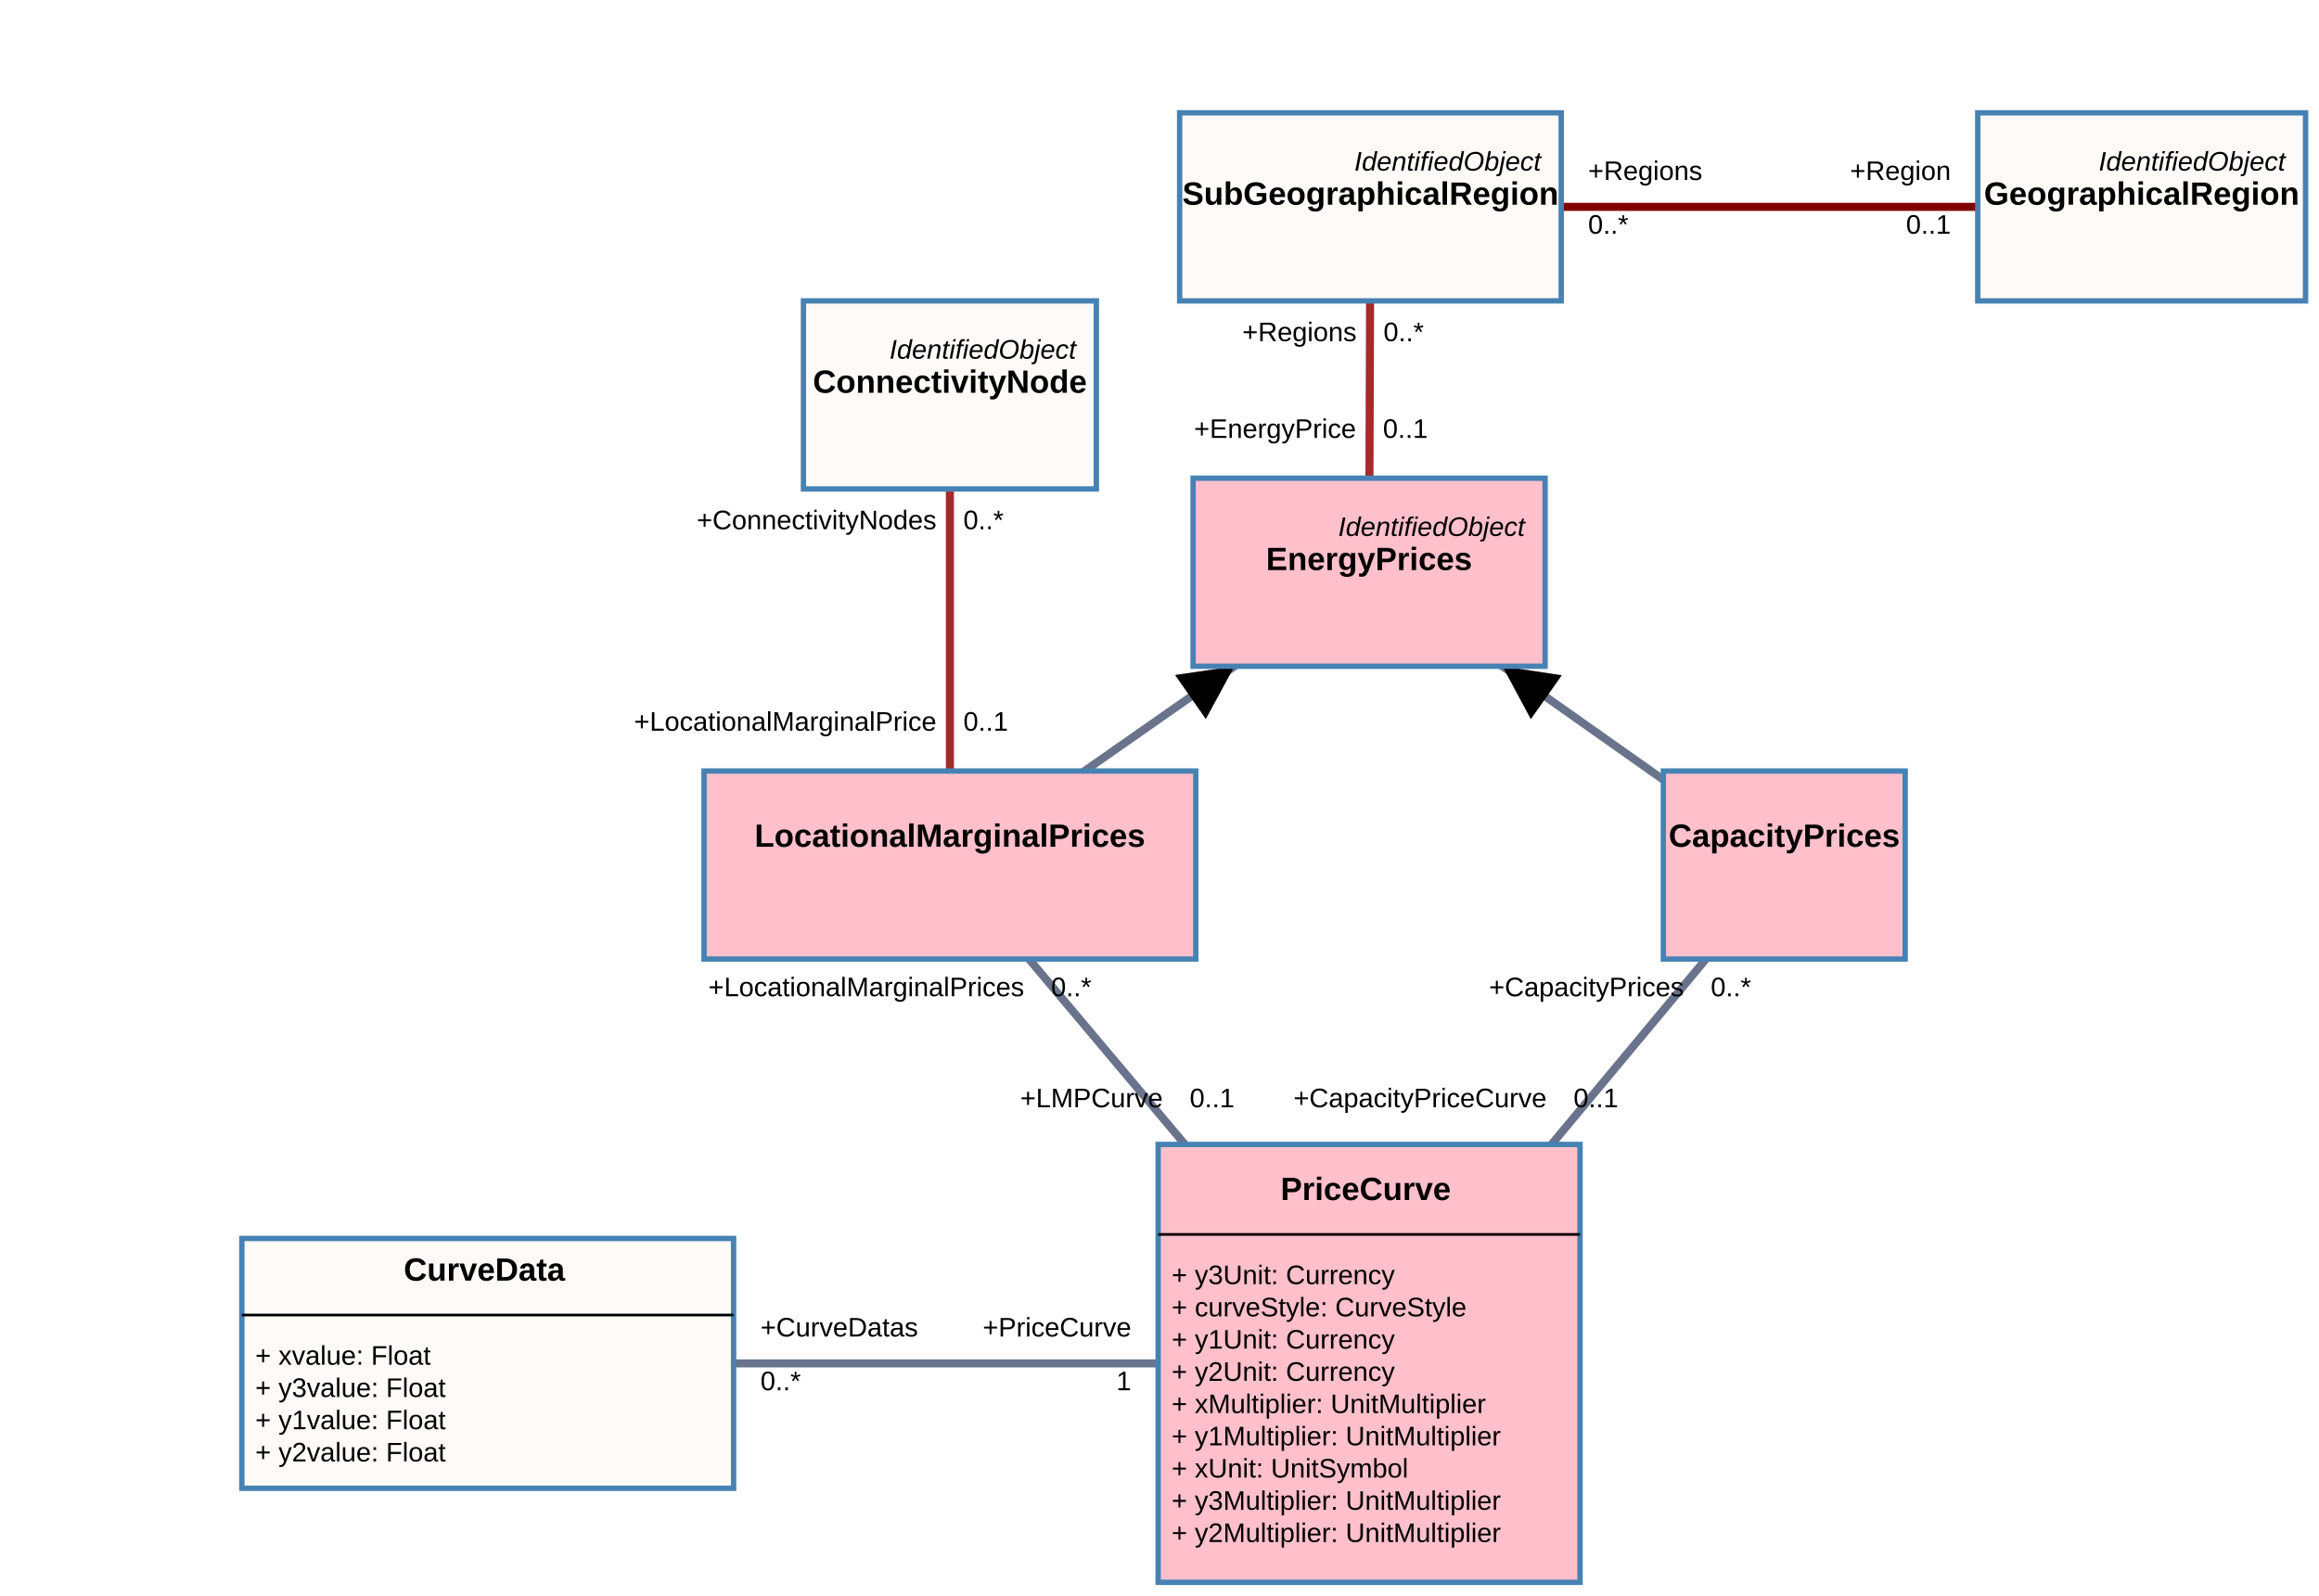
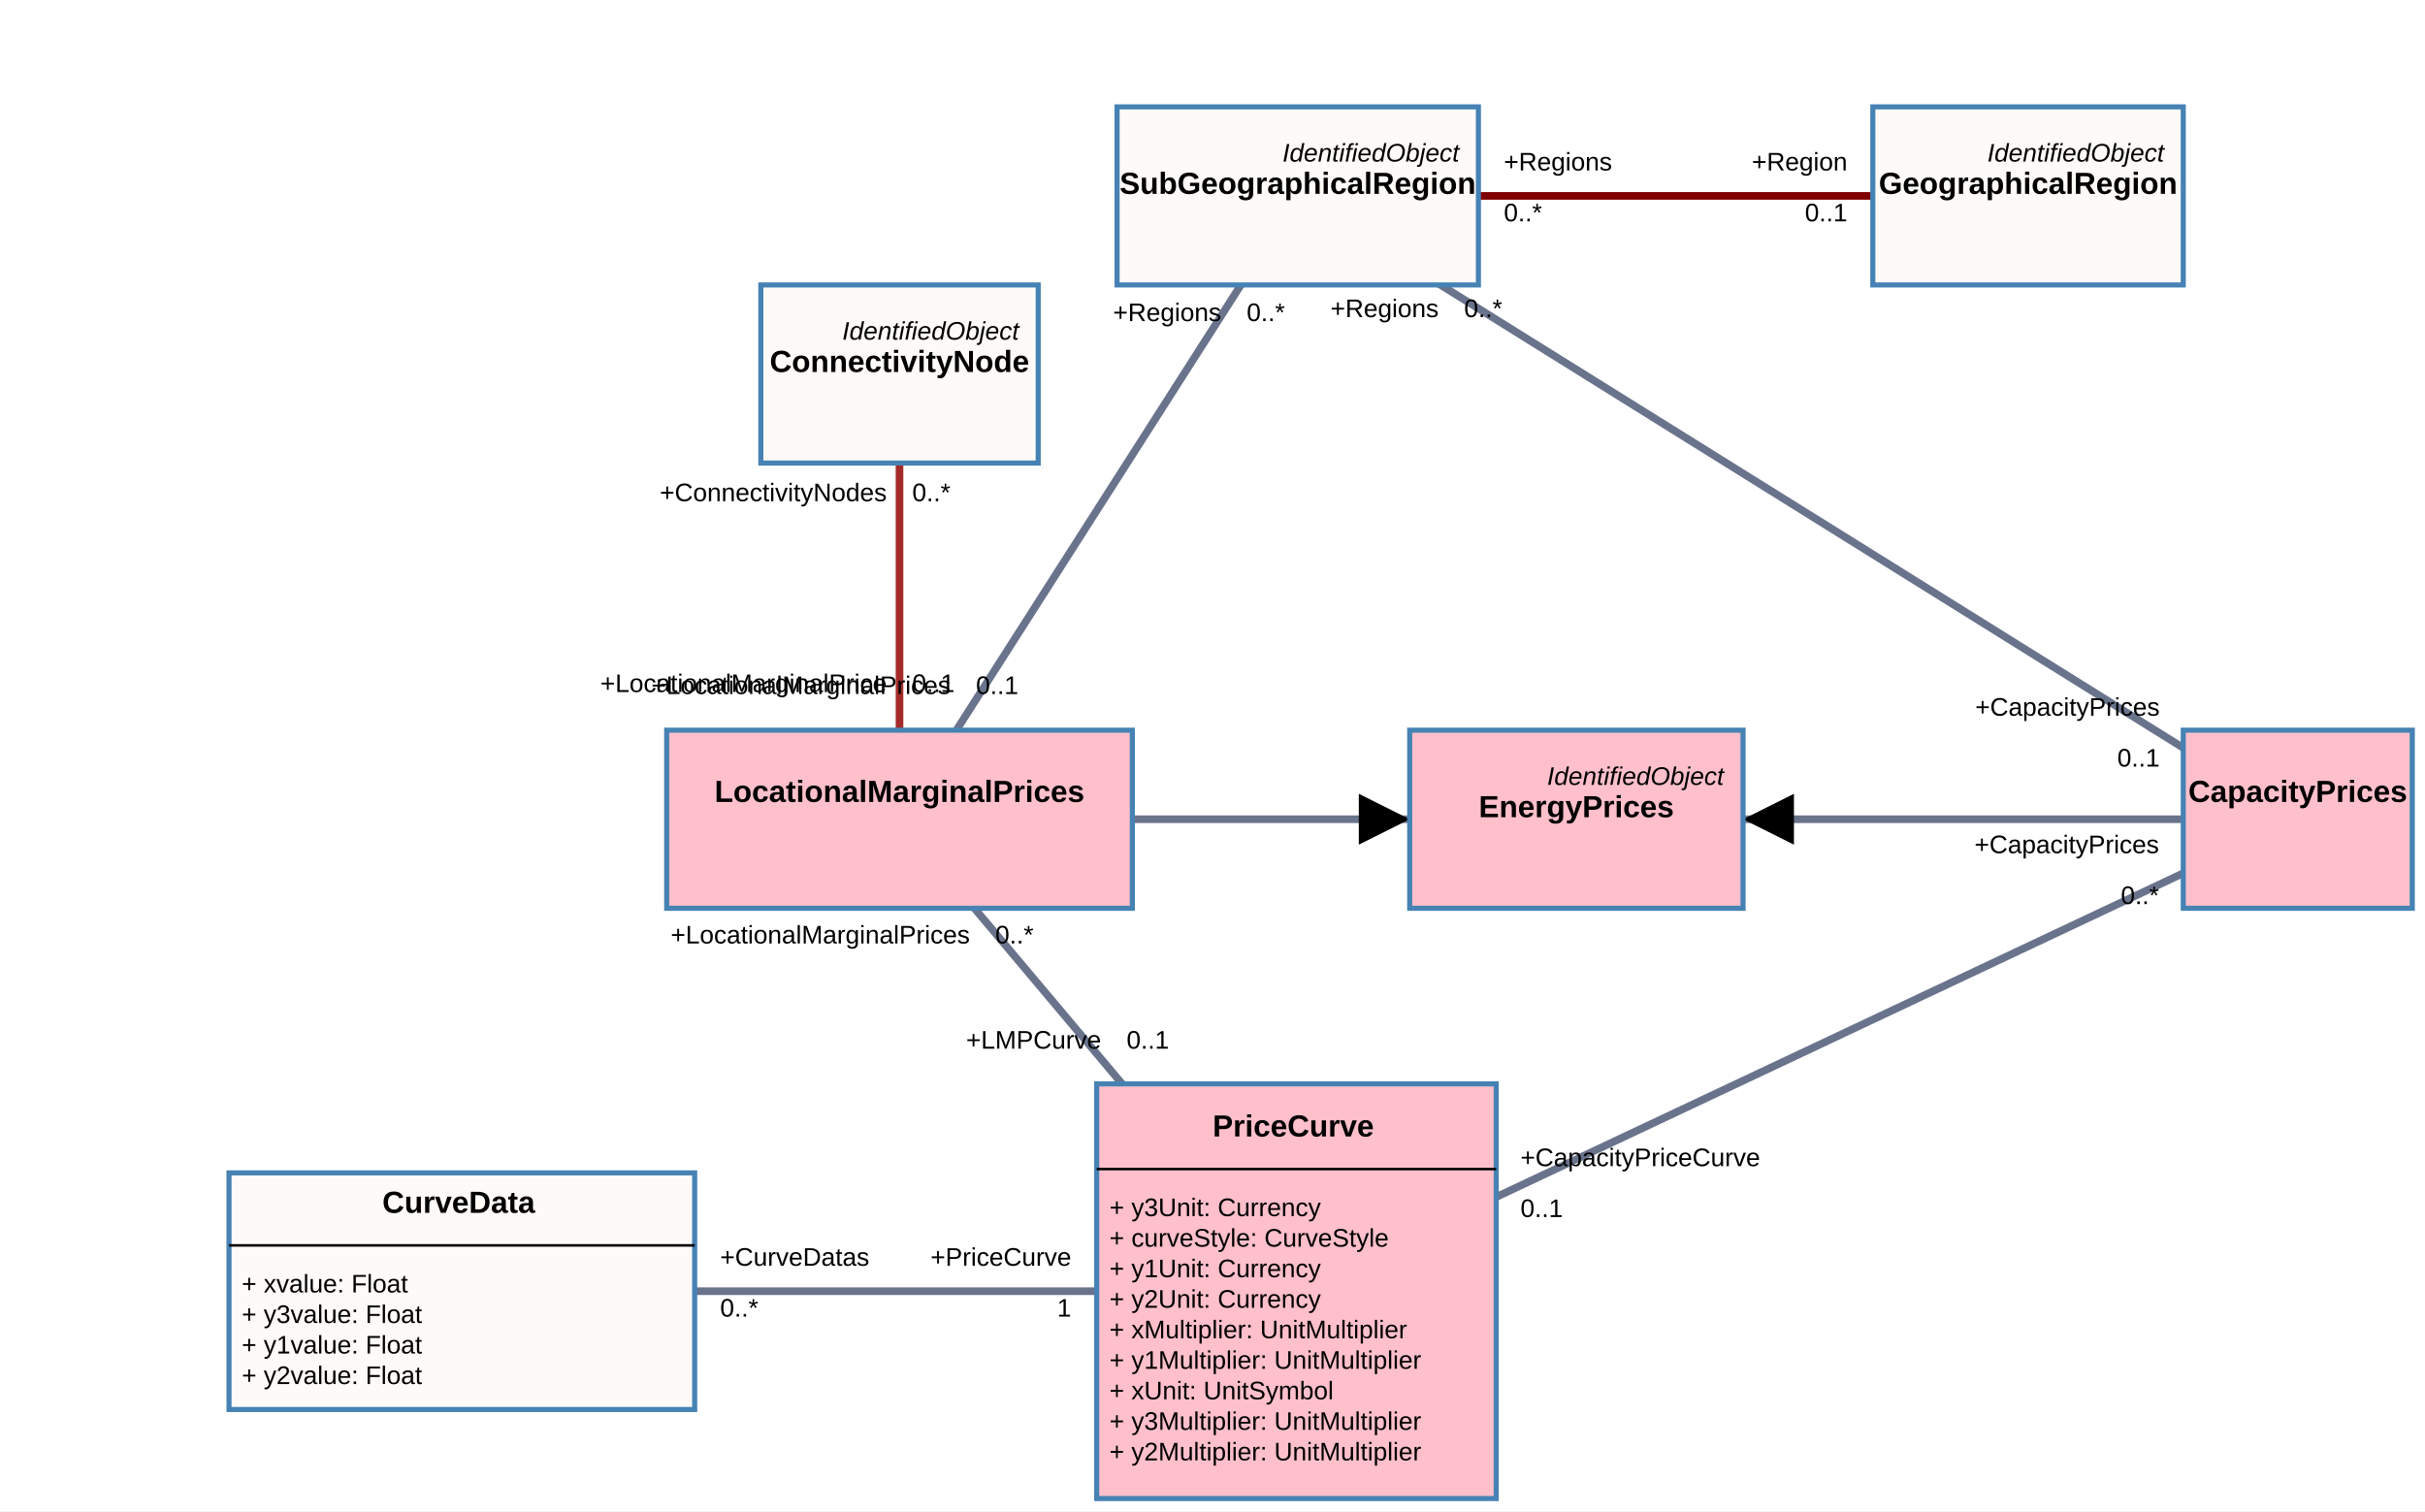
- <svg xmlns="http://www.w3.org/2000/svg" width="863" height="594">
+ <svg xmlns="http://www.w3.org/2000/svg" width="953" height="594">
  <rect width="100%" height="100%" fill="white" />
  <g class="zoom-group">
    <defs>
      <marker id="arrowhead" viewBox="-0 -5 10 10" refX="5" refY="0" orient="auto" markerWidth="10" markerHeight="10" xoverflow="visible">
        <path d="M 0,-5 L 10 ,0 L 0,5" fill="black" style="stroke: none;" />
      </marker>
    </defs>
    <line class="link" x1="797" y1="77" x2="510" y2="77" stroke="#800000" stroke-width="3" />
-     <line class="link" x1="353.5" y1="322" x2="509.5" y2="213" stroke="#69738c" stroke-width="3" marker-end="url(#arrowhead)" />
-     <line class="link" x1="664" y1="322" x2="509.5" y2="213" stroke="#69738c" stroke-width="3" marker-end="url(#arrowhead)" />
+     <line class="link" x1="353.5" y1="322" x2="619.5" y2="322" stroke="#69738c" stroke-width="3" marker-end="url(#arrowhead)" />
+     <line class="link" x1="903" y1="322" x2="619.5" y2="322" stroke="#69738c" stroke-width="3" marker-end="url(#arrowhead)" />
    <line class="link" x1="509.5" y1="507.5" x2="181.5" y2="507.5" stroke="#69738c" stroke-width="3" />
-     <line class="link" x1="509.5" y1="507.5" x2="664" y2="322" stroke="#69738c" stroke-width="3" />
+     <line class="link" x1="509.5" y1="507.5" x2="903" y2="322" stroke="#69738c" stroke-width="3" />
    <line class="link" x1="353.5" y1="322" x2="509.5" y2="507.5" stroke="#69738c" stroke-width="3" />
-     <line class="link" x1="509.5" y1="213" x2="510" y2="77" stroke="#a52a2a" stroke-width="3" />
    <line class="link" x1="353.5" y1="322" x2="353.5" y2="147" stroke="#a52a2a" stroke-width="3" />
-     <line class="arrow" x2="451.211" y2="253.728" x1="353.5" y1="322" stroke="#69738c" stroke-width="2" marker-end="url(#arrowhead)" />
-     <line class="arrow" x2="567.281" y2="253.765" x1="664" y1="322" stroke="#69738c" stroke-width="2" marker-end="url(#arrowhead)" />
+     <line class="link" x1="510" y1="77" x2="903" y2="322" stroke="#69738c" stroke-width="3" />
+     <line class="link" x1="510" y1="77" x2="353.5" y2="322" stroke="#69738c" stroke-width="3" />
+     <line class="arrow" x2="544" y2="322" x1="353.5" y1="322" stroke="#69738c" stroke-width="2" marker-end="url(#arrowhead)" />
+     <line class="arrow" x2="695" y2="322" x1="903" y1="322" stroke="#69738c" stroke-width="2" marker-end="url(#arrowhead)" />
    <g class="draggable" transform="translate(90, 461)">
      <rect class="box" width="183" height="93" style="fill: #fdfaf7; stroke: steelblue; stroke-width: 2px; cursor: move;" />
      <text x="0" y="0" text-anchor="start" font-size="10px">
        <tspan x="91.5" y="11.5" dy=".35em" text-anchor="middle" style="font-family: Arial, sans-serif; font-weight: 700; font-style: normal; fill: black; font-size: 12px; pointer-events: none;">CurveData</tspan>
        <tspan x="5" y="43.5" dy=".35em" text-anchor="start" style="font-family: Arial, sans-serif; font-weight: 400; font-style: normal; fill: black; font-size: 10px; pointer-events: none;">+   xvalue: Float</tspan>
        <tspan x="5" y="55.5" dy=".35em" text-anchor="start" style="font-family: Arial, sans-serif; font-weight: 400; font-style: normal; fill: black; font-size: 10px; pointer-events: none;">+   y3value: Float</tspan>
        <tspan x="5" y="67.5" dy=".35em" text-anchor="start" style="font-family: Arial, sans-serif; font-weight: 400; font-style: normal; fill: black; font-size: 10px; pointer-events: none;">+   y1value: Float</tspan>
        <tspan x="5" y="79.5" dy=".35em" text-anchor="start" style="font-family: Arial, sans-serif; font-weight: 400; font-style: normal; fill: black; font-size: 10px; pointer-events: none;">+   y2value: Float</tspan>
      </text>
      <line x1="0" x2="183" y1="28.5" y2="28.5" stroke="black" stroke-width="1" />
    </g>
    <g class="draggable" transform="translate(299, 112)">
      <rect class="box" width="109" height="70" style="fill: #fdfaf7; stroke: steelblue; stroke-width: 2px; cursor: move;" />
      <text x="0" y="0" text-anchor="start" font-size="10px">
        <tspan x="104" y="18" dy=".35em" text-anchor="end" style="font-family: Arial, sans-serif; font-weight: 400; font-style: italic; fill: black; font-size: 10px; pointer-events: none;">IdentifiedObject</tspan>
        <tspan x="54.5" y="30" dy=".35em" text-anchor="middle" style="font-family: Arial, sans-serif; font-weight: 700; font-style: normal; fill: black; font-size: 12px; pointer-events: none;">ConnectivityNode</tspan>
      </text>
    </g>
    <g class="draggable" transform="translate(439, 42)">
      <rect class="box" width="142" height="70" style="fill: #fdfaf7; stroke: steelblue; stroke-width: 2px; cursor: move;" />
      <text x="0" y="0" text-anchor="start" font-size="10px">
        <tspan x="137" y="18" dy=".35em" text-anchor="end" style="font-family: Arial, sans-serif; font-weight: 400; font-style: italic; fill: black; font-size: 10px; pointer-events: none;">IdentifiedObject</tspan>
        <tspan x="71" y="30" dy=".35em" text-anchor="middle" style="font-family: Arial, sans-serif; font-weight: 700; font-style: normal; fill: black; font-size: 12px; pointer-events: none;">SubGeographicalRegion</tspan>
      </text>
    </g>
    <g class="draggable" transform="translate(736, 42)">
      <rect class="box" width="122" height="70" style="fill: #fdfaf7; stroke: steelblue; stroke-width: 2px; cursor: move;" />
      <text x="0" y="0" text-anchor="start" font-size="10px">
        <tspan x="117" y="18" dy=".35em" text-anchor="end" style="font-family: Arial, sans-serif; font-weight: 400; font-style: italic; fill: black; font-size: 10px; pointer-events: none;">IdentifiedObject</tspan>
        <tspan x="61" y="30" dy=".35em" text-anchor="middle" style="font-family: Arial, sans-serif; font-weight: 700; font-style: normal; fill: black; font-size: 12px; pointer-events: none;">GeographicalRegion</tspan>
      </text>
    </g>
    <g class="draggable" transform="translate(262, 287)">
      <rect class="box" width="183" height="70" style="fill: #ffc0cb; stroke: steelblue; stroke-width: 2px; cursor: move;" />
      <text x="0" y="0" text-anchor="start" font-size="10px">
        <tspan x="91.5" y="24" dy=".35em" text-anchor="middle" style="font-family: Arial, sans-serif; font-weight: 700; font-style: normal; fill: black; font-size: 12px; pointer-events: none;">LocationalMarginalPrices</tspan>
      </text>
    </g>
-     <g class="draggable" transform="translate(444, 178)">
+     <g class="draggable" transform="translate(554, 287)">
      <rect class="box" width="131" height="70" style="fill: #ffc0cb; stroke: steelblue; stroke-width: 2px; cursor: move;" />
      <text x="0" y="0" text-anchor="start" font-size="10px">
        <tspan x="126" y="18" dy=".35em" text-anchor="end" style="font-family: Arial, sans-serif; font-weight: 400; font-style: italic; fill: black; font-size: 10px; pointer-events: none;">IdentifiedObject</tspan>
        <tspan x="65.5" y="30" dy=".35em" text-anchor="middle" style="font-family: Arial, sans-serif; font-weight: 700; font-style: normal; fill: black; font-size: 12px; pointer-events: none;">EnergyPrices</tspan>
      </text>
    </g>
-     <g class="draggable" transform="translate(619, 287)">
+     <g class="draggable" transform="translate(858, 287)">
      <rect class="box" width="90" height="70" style="fill: #ffc0cb; stroke: steelblue; stroke-width: 2px; cursor: move;" />
      <text x="0" y="0" text-anchor="start" font-size="10px">
        <tspan x="45" y="24" dy=".35em" text-anchor="middle" style="font-family: Arial, sans-serif; font-weight: 700; font-style: normal; fill: black; font-size: 12px; pointer-events: none;">CapacityPrices</tspan>
      </text>
    </g>
    <g class="draggable" transform="translate(431, 426)">
      <rect class="box" width="157" height="163" style="fill: #ffc0cb; stroke: steelblue; stroke-width: 2px; cursor: move;" />
      <text x="0" y="0" text-anchor="start" font-size="10px">
        <tspan x="78.5" y="16.5" dy=".35em" text-anchor="middle" style="font-family: Arial, sans-serif; font-weight: 700; font-style: normal; fill: black; font-size: 12px; pointer-events: none;">PriceCurve</tspan>
        <tspan x="5" y="48.5" dy=".35em" text-anchor="start" style="font-family: Arial, sans-serif; font-weight: 400; font-style: normal; fill: black; font-size: 10px; pointer-events: none;">+   y3Unit: Currency</tspan>
        <tspan x="5" y="60.5" dy=".35em" text-anchor="start" style="font-family: Arial, sans-serif; font-weight: 400; font-style: normal; fill: black; font-size: 10px; pointer-events: none;">+   curveStyle: CurveStyle</tspan>
        <tspan x="5" y="72.5" dy=".35em" text-anchor="start" style="font-family: Arial, sans-serif; font-weight: 400; font-style: normal; fill: black; font-size: 10px; pointer-events: none;">+   y1Unit: Currency</tspan>
        <tspan x="5" y="84.5" dy=".35em" text-anchor="start" style="font-family: Arial, sans-serif; font-weight: 400; font-style: normal; fill: black; font-size: 10px; pointer-events: none;">+   y2Unit: Currency</tspan>
        <tspan x="5" y="96.5" dy=".35em" text-anchor="start" style="font-family: Arial, sans-serif; font-weight: 400; font-style: normal; fill: black; font-size: 10px; pointer-events: none;">+   xMultiplier: UnitMultiplier</tspan>
        <tspan x="5" y="108.5" dy=".35em" text-anchor="start" style="font-family: Arial, sans-serif; font-weight: 400; font-style: normal; fill: black; font-size: 10px; pointer-events: none;">+   y1Multiplier: UnitMultiplier</tspan>
        <tspan x="5" y="120.5" dy=".35em" text-anchor="start" style="font-family: Arial, sans-serif; font-weight: 400; font-style: normal; fill: black; font-size: 10px; pointer-events: none;">+   xUnit: UnitSymbol</tspan>
        <tspan x="5" y="132.5" dy=".35em" text-anchor="start" style="font-family: Arial, sans-serif; font-weight: 400; font-style: normal; fill: black; font-size: 10px; pointer-events: none;">+   y3Multiplier: UnitMultiplier</tspan>
        <tspan x="5" y="144.5" dy=".35em" text-anchor="start" style="font-family: Arial, sans-serif; font-weight: 400; font-style: normal; fill: black; font-size: 10px; pointer-events: none;">+   y2Multiplier: UnitMultiplier</tspan>
      </text>
      <line x1="0" x2="157" y1="33.5" y2="33.5" stroke="black" stroke-width="1" />
    </g>
    <text class="link-text-start-top" x="726" y="77" text-anchor="end" dy="-1em" style="font-family: Arial, sans-serif; font-size: 10px; fill: black;">+Region</text>
-     <text class="link-text-start-top" x="402.69" y="284.136" text-anchor="end" dy="-1em" style="font-family: Arial, sans-serif; font-size: 10px; fill: black;" />
-     <text class="link-text-start-top" x="609.914" y="287.37" text-anchor="end" dy="-1em" style="font-family: Arial, sans-serif; font-size: 10px; fill: black;" />
+     <text class="link-text-start-top" x="455" y="322" text-anchor="start" dy="-1em" style="font-family: Arial, sans-serif; font-size: 10px; fill: black;" />
+     <text class="link-text-start-top" x="848" y="322" text-anchor="end" dy="-1em" style="font-family: Arial, sans-serif; font-size: 10px; fill: black;" />
    <text class="link-text-start-top" x="421" y="507.5" text-anchor="end" dy="-1em" style="font-family: Arial, sans-serif; font-size: 10px; fill: black;">+PriceCurve</text>
-     <text class="link-text-start-top" x="575.58" y="422.158" text-anchor="end" dy="-1em" style="font-family: Arial, sans-serif; font-size: 10px; fill: black;">+CapacityPriceCurve</text>
+     <text class="link-text-start-top" x="597.523" y="468.362" text-anchor="start" dy="-1em" style="font-family: Arial, sans-serif; font-size: 10px; fill: black;">+CapacityPriceCurve</text>
    <text class="link-text-start-top" x="381.152" y="360.827" text-anchor="end" dy="1em" style="font-family: Arial, sans-serif; font-size: 10px; fill: black;">+LocationalMarginalPrices</text>
-     <text class="link-text-start-top" x="504.647" y="173" text-anchor="end" dy="-1em" style="font-family: Arial, sans-serif; font-size: 10px; fill: black;">+EnergyPrice</text>
    <text class="link-text-start-top" x="348.5" y="282" text-anchor="end" dy="-1em" style="font-family: Arial, sans-serif; font-size: 10px; fill: black;">+LocationalMarginalPrice</text>
+     <text class="link-text-start-top" x="565.386" y="114.645" text-anchor="end" dy="1em" style="font-family: Arial, sans-serif; font-size: 10px; fill: black;">+Regions</text>
+     <text class="link-text-start-top" x="479.951" y="116.214" text-anchor="end" dy="1em" style="font-family: Arial, sans-serif; font-size: 10px; fill: black;">+Regions</text>
    <text class="link-text-start-btm" x="726" y="77" dy="1em" text-anchor="end" style="font-family: Arial, sans-serif; font-size: 10px; fill: black;">0..1</text>
-     <text class="link-text-start-btm" x="412.69" y="284.136" dy="-1em" text-anchor="start" style="font-family: Arial, sans-serif; font-size: 10px; fill: black;" />
-     <text class="link-text-start-btm" x="609.914" y="287.37" dy="1em" text-anchor="end" style="font-family: Arial, sans-serif; font-size: 10px; fill: black;" />
+     <text class="link-text-start-btm" x="455" y="322" dy="1em" text-anchor="start" style="font-family: Arial, sans-serif; font-size: 10px; fill: black;" />
+     <text class="link-text-start-btm" x="848" y="322" dy="1em" text-anchor="end" style="font-family: Arial, sans-serif; font-size: 10px; fill: black;" />
    <text class="link-text-start-btm" x="421" y="507.5" dy="1em" text-anchor="end" style="font-family: Arial, sans-serif; font-size: 10px; fill: black;">1</text>
-     <text class="link-text-start-btm" x="585.58" y="422.158" dy="-1em" text-anchor="start" style="font-family: Arial, sans-serif; font-size: 10px; fill: black;">0..1</text>
+     <text class="link-text-start-btm" x="597.523" y="468.362" dy="1em" text-anchor="start" style="font-family: Arial, sans-serif; font-size: 10px; fill: black;">0..1</text>
    <text class="link-text-start-btm" x="391.152" y="360.827" dy="1em" text-anchor="start" style="font-family: Arial, sans-serif; font-size: 10px; fill: black;">0..*</text>
-     <text class="link-text-start-btm" x="514.647" y="173" dy="-1em" text-anchor="start" style="font-family: Arial, sans-serif; font-size: 10px; fill: black;">0..1</text>
    <text class="link-text-start-btm" x="358.5" y="282" dy="-1em" text-anchor="start" style="font-family: Arial, sans-serif; font-size: 10px; fill: black;">0..1</text>
+     <text class="link-text-start-btm" x="575.386" y="114.645" dy="1em" text-anchor="start" style="font-family: Arial, sans-serif; font-size: 10px; fill: black;">0..*</text>
+     <text class="link-text-start-btm" x="489.951" y="116.214" dy="1em" text-anchor="start" style="font-family: Arial, sans-serif; font-size: 10px; fill: black;">0..*</text>
    <text class="link-text-end-top" x="591" y="77" dy="-1em" text-anchor="start" style="font-family: Arial, sans-serif; font-size: 10px; fill: black;">+Regions</text>
-     <text class="link-text-end-top" x="450.31" y="250.864" dy="1em" text-anchor="end" style="font-family: Arial, sans-serif; font-size: 10px; fill: black;" />
-     <text class="link-text-end-top" x="558.196" y="250.882" dy="1em" text-anchor="end" style="font-family: Arial, sans-serif; font-size: 10px; fill: black;" />
+     <text class="link-text-end-top" x="544" y="322" dy="-1em" text-anchor="end" style="font-family: Arial, sans-serif; font-size: 10px; fill: black;" />
+     <text class="link-text-end-top" x="695" y="322" dy="-1em" text-anchor="start" style="font-family: Arial, sans-serif; font-size: 10px; fill: black;" />
    <text class="link-text-end-top" x="283" y="507.5" dy="-1em" text-anchor="start" style="font-family: Arial, sans-serif; font-size: 10px; fill: black;">+CurveDatas</text>
-     <text class="link-text-end-top" x="626.649" y="360.842" dy="1em" text-anchor="end" style="font-family: Arial, sans-serif; font-size: 10px; fill: black;">+CapacityPrices</text>
+     <text class="link-text-end-top" x="848.477" y="345.345" dy="-1em" text-anchor="end" style="font-family: Arial, sans-serif; font-size: 10px; fill: black;">+CapacityPrices</text>
    <text class="link-text-end-top" x="432.743" y="422.173" dy="-1em" text-anchor="end" style="font-family: Arial, sans-serif; font-size: 10px; fill: black;">+LMPCurve</text>
-     <text class="link-text-end-top" x="504.853" y="117" dy="1em" text-anchor="end" style="font-family: Arial, sans-serif; font-size: 10px; fill: black;">+Regions</text>
    <text class="link-text-end-top" x="348.5" y="187" dy="1em" text-anchor="end" style="font-family: Arial, sans-serif; font-size: 10px; fill: black;">+ConnectivityNodes</text>
+     <text class="link-text-end-top" x="848.757" y="291.301" dy="-1em" text-anchor="end" style="font-family: Arial, sans-serif; font-size: 10px; fill: black;">+CapacityPrices</text>
+     <text class="link-text-end-top" x="373.549" y="282.786" dy="-1em" text-anchor="end" style="font-family: Arial, sans-serif; font-size: 10px; fill: black;">+LocationalMarginalPrices</text>
    <text class="link-text-end-btm" x="591" y="77" dy="1em" text-anchor="start" style="font-family: Arial, sans-serif; font-size: 10px; fill: black;">0..*</text>
-     <text class="link-text-end-btm" x="460.31" y="250.864" dy="1em" text-anchor="start" style="font-family: Arial, sans-serif; font-size: 10px; fill: black;" />
-     <text class="link-text-end-btm" x="568.196" y="250.882" dy="1em" text-anchor="start" style="font-family: Arial, sans-serif; font-size: 10px; fill: black;" />
+     <text class="link-text-end-btm" x="544" y="322" dy="1em" text-anchor="end" style="font-family: Arial, sans-serif; font-size: 10px; fill: black;" />
+     <text class="link-text-end-btm" x="695" y="322" dy="1em" text-anchor="start" style="font-family: Arial, sans-serif; font-size: 10px; fill: black;" />
    <text class="link-text-end-btm" x="283" y="507.5" dy="1em" text-anchor="start" style="font-family: Arial, sans-serif; font-size: 10px; fill: black;">0..*</text>
-     <text class="link-text-end-btm" x="636.649" y="360.842" dy="1em" text-anchor="start" style="font-family: Arial, sans-serif; font-size: 10px; fill: black;">0..*</text>
+     <text class="link-text-end-btm" x="848.477" y="345.345" dy="1em" text-anchor="end" style="font-family: Arial, sans-serif; font-size: 10px; fill: black;">0..*</text>
    <text class="link-text-end-btm" x="442.743" y="422.173" dy="-1em" text-anchor="start" style="font-family: Arial, sans-serif; font-size: 10px; fill: black;">0..1</text>
-     <text class="link-text-end-btm" x="514.853" y="117" dy="1em" text-anchor="start" style="font-family: Arial, sans-serif; font-size: 10px; fill: black;">0..*</text>
    <text class="link-text-end-btm" x="358.5" y="187" dy="1em" text-anchor="start" style="font-family: Arial, sans-serif; font-size: 10px; fill: black;">0..*</text>
+     <text class="link-text-end-btm" x="848.757" y="291.301" dy="1em" text-anchor="end" style="font-family: Arial, sans-serif; font-size: 10px; fill: black;">0..1</text>
+     <text class="link-text-end-btm" x="383.549" y="282.786" dy="-1em" text-anchor="start" style="font-family: Arial, sans-serif; font-size: 10px; fill: black;">0..1</text>
  </g>
</svg>
